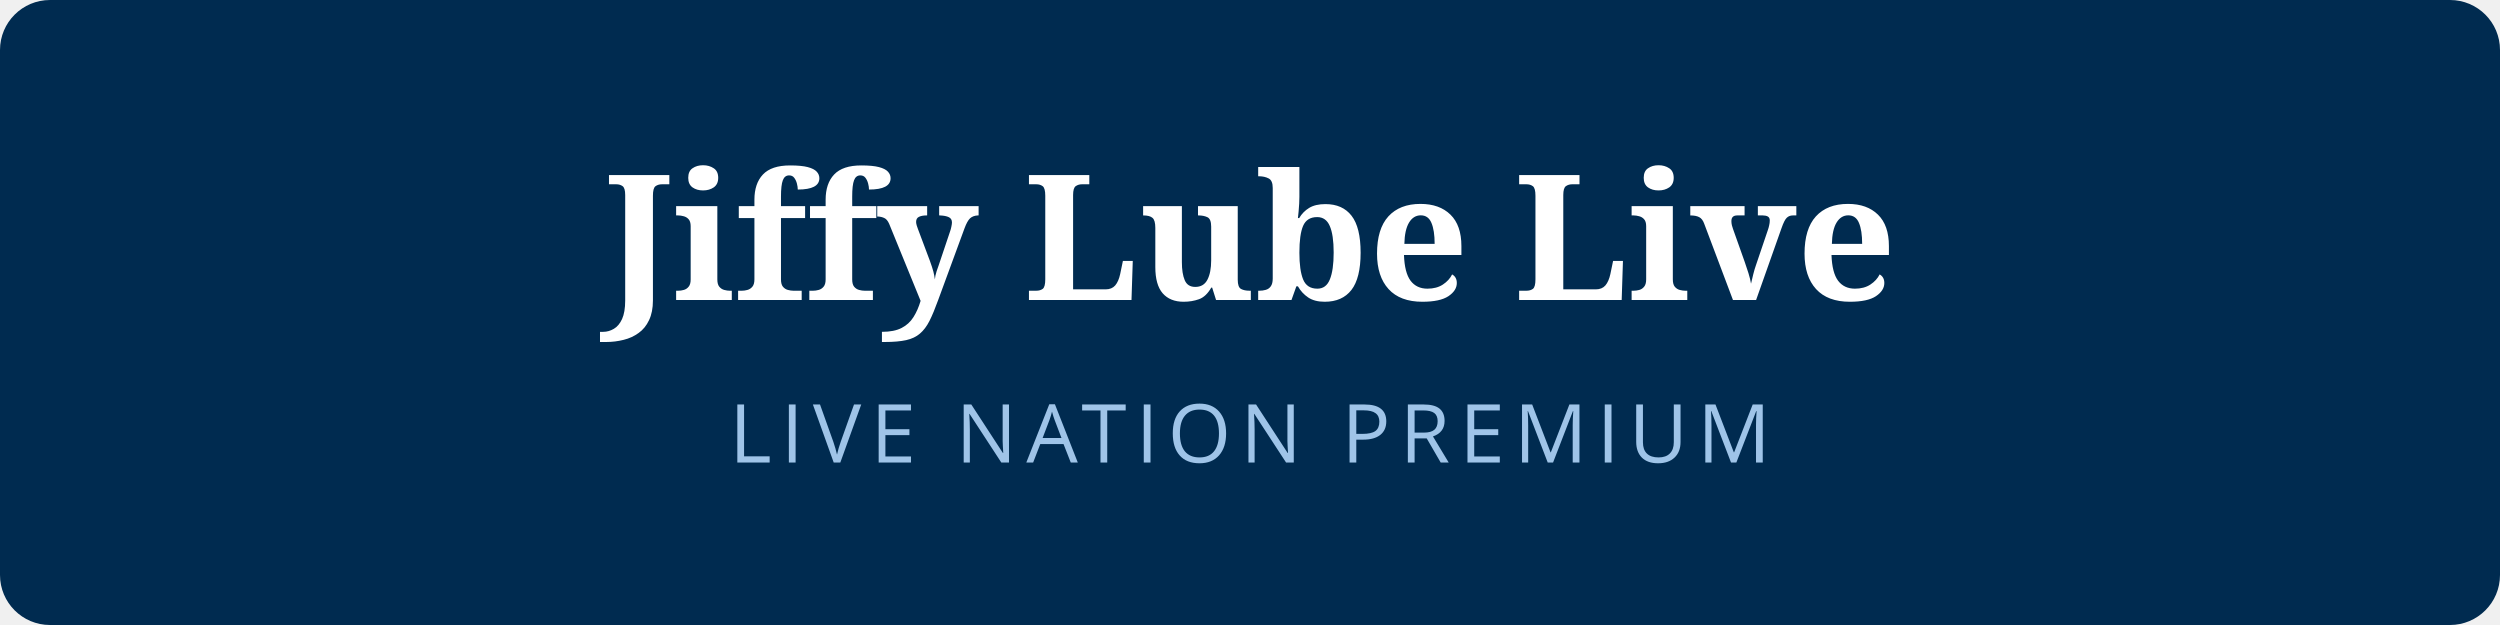
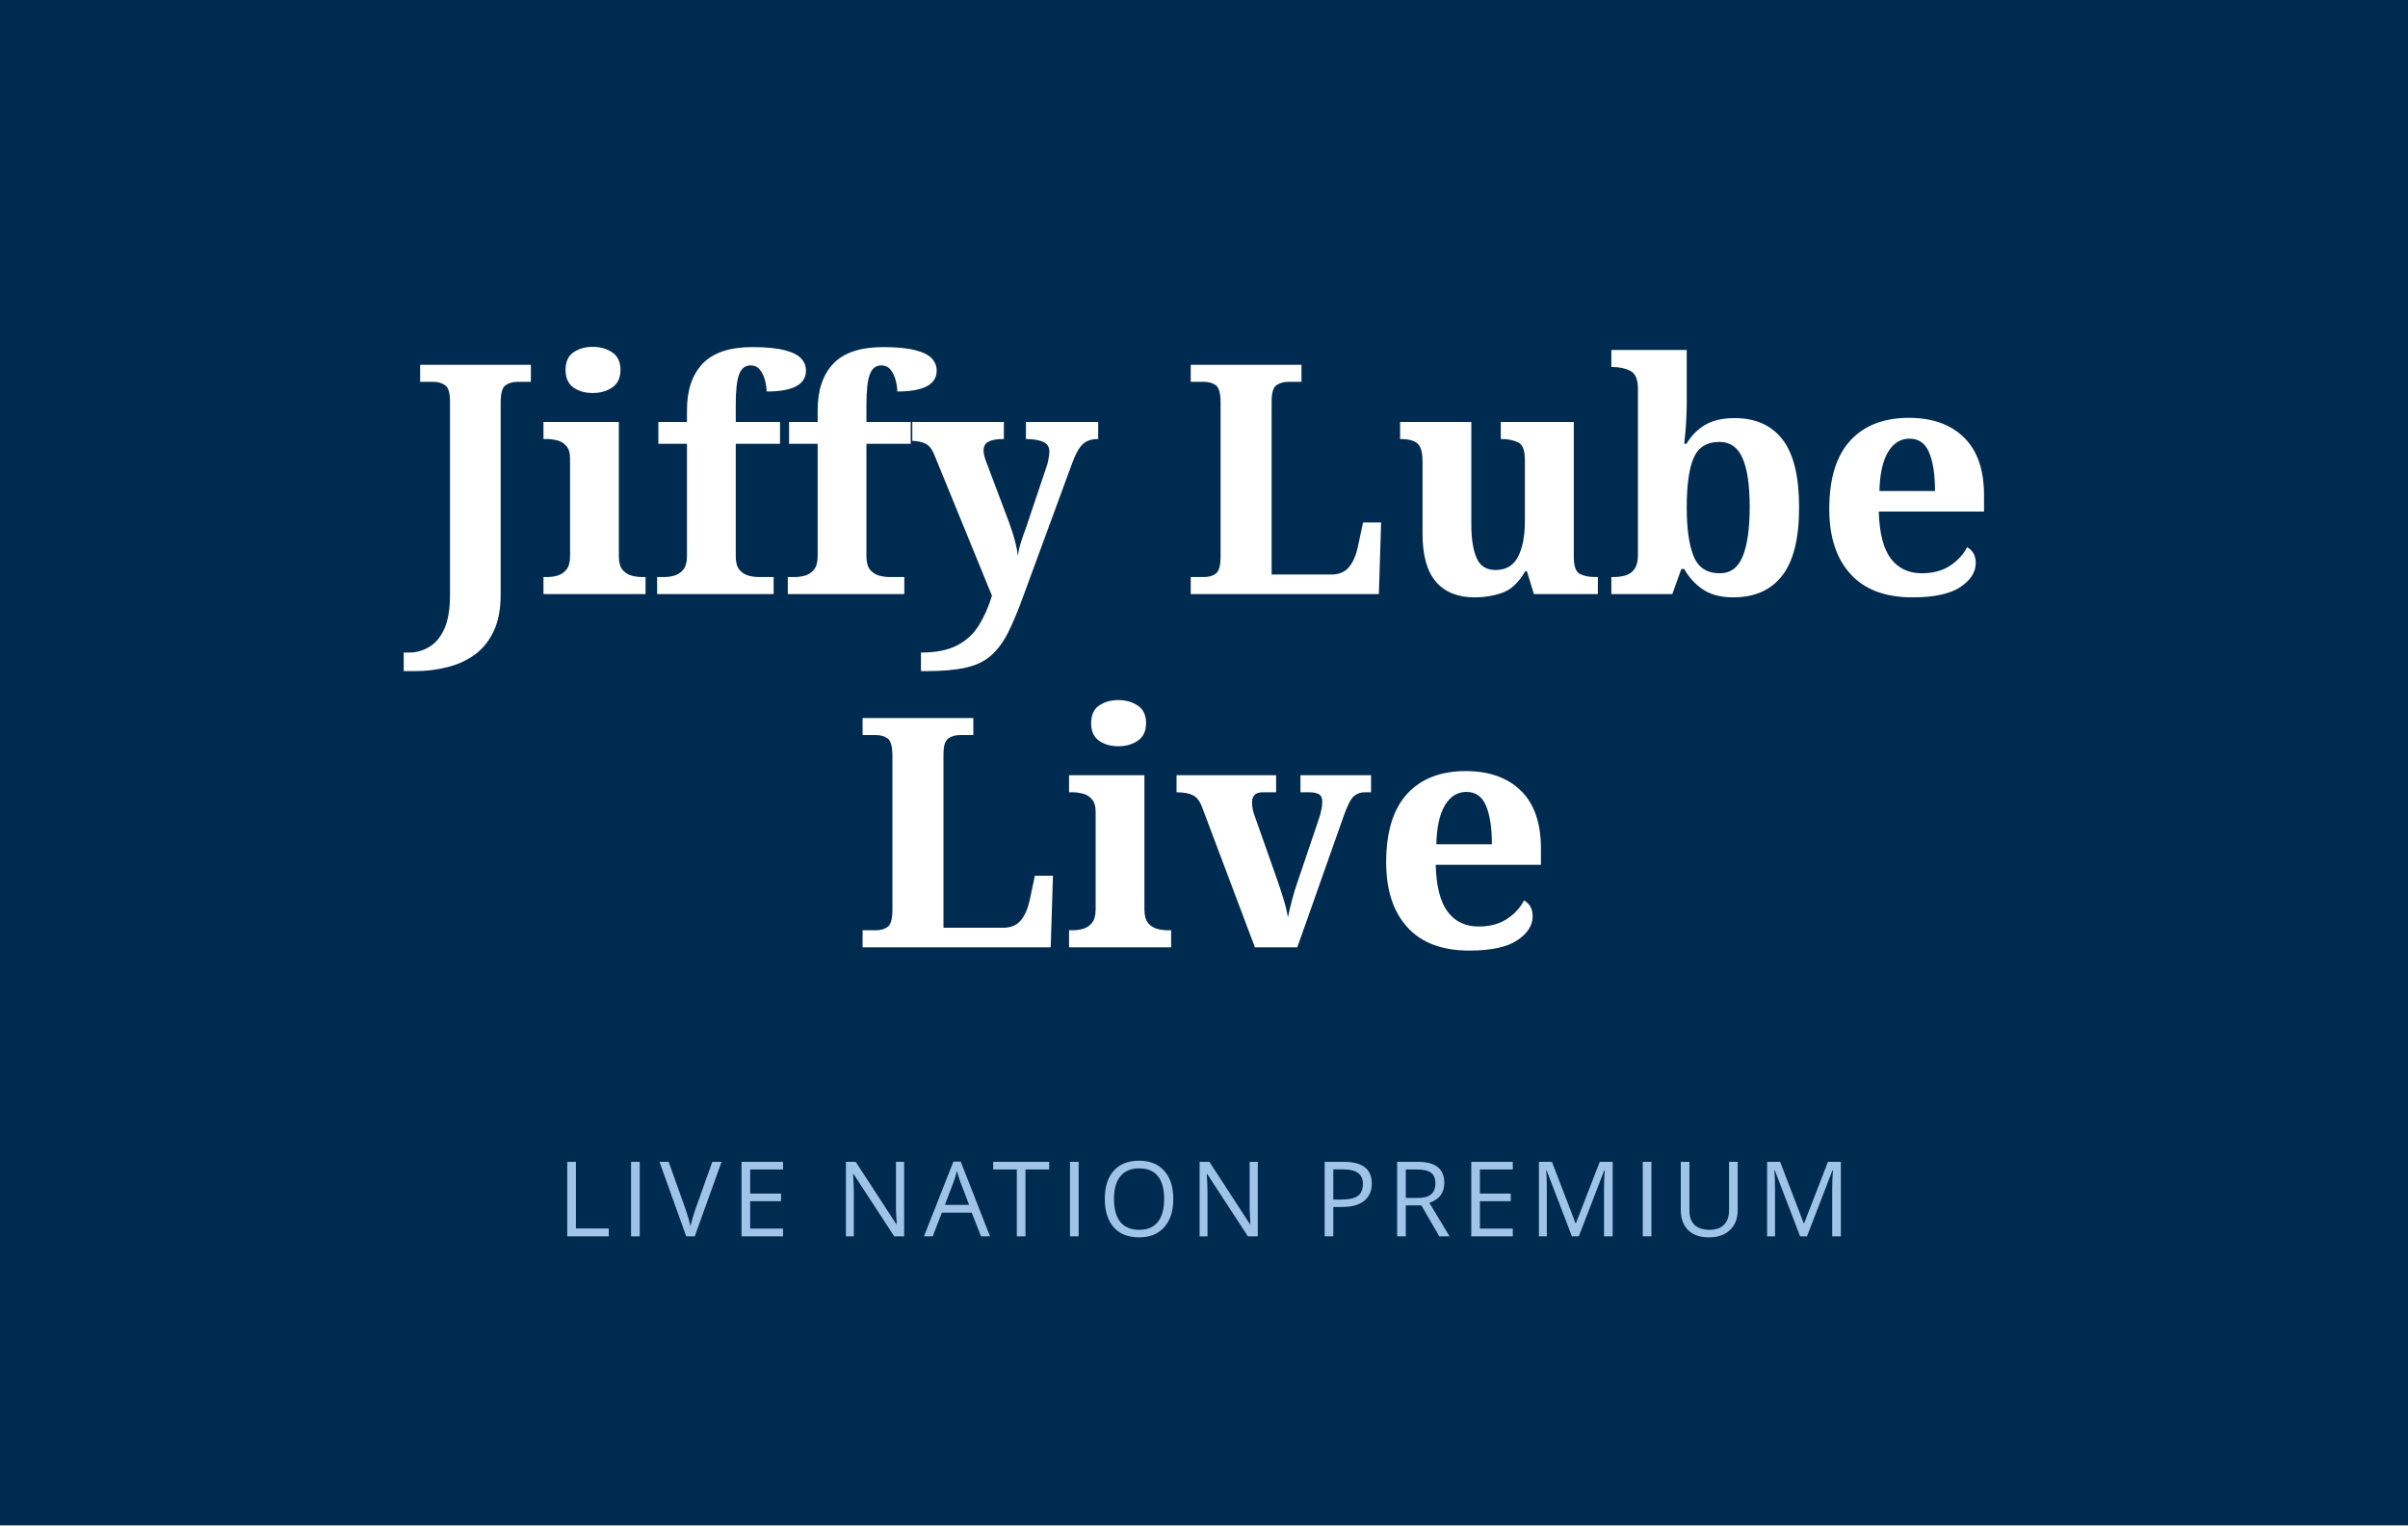
- <svg xmlns="http://www.w3.org/2000/svg" viewBox="0 0 400 100" width="400" height="100" role="img" aria-label="Live Nation Premium at Jiffy Lube Live">
-   <rect width="400" height="100" fill="#002B50" rx="8" />
-   <text x="200" y="48" text-anchor="middle" font-family="Georgia, serif" font-size="28" font-weight="bold" fill="white">Jiffy Lube Live</text>
-   <text x="200" y="74" text-anchor="middle" font-family="'Open Sans', Arial, sans-serif" font-size="13" letter-spacing="1.5" fill="#9fc4e8">LIVE NATION PREMIUM</text>
+ <svg xmlns="http://www.w3.org/2000/svg" viewBox="0 0 300 190" width="300" height="190" role="img" aria-label="Live Nation Premium at Jiffy Lube Live">
+   <rect width="300" height="190" fill="#002B50" />
+   <text x="150" y="74" text-anchor="middle" font-family="Georgia, serif" font-size="40" font-weight="bold" fill="white">Jiffy Lube</text>
+   <text x="150" y="118" text-anchor="middle" font-family="Georgia, serif" font-size="40" font-weight="bold" fill="white">Live</text>
+   <text x="150" y="154" text-anchor="middle" font-family="'Open Sans', Arial, sans-serif" font-size="13" letter-spacing="1.2" fill="#9fc4e8">LIVE NATION PREMIUM</text>
</svg>
